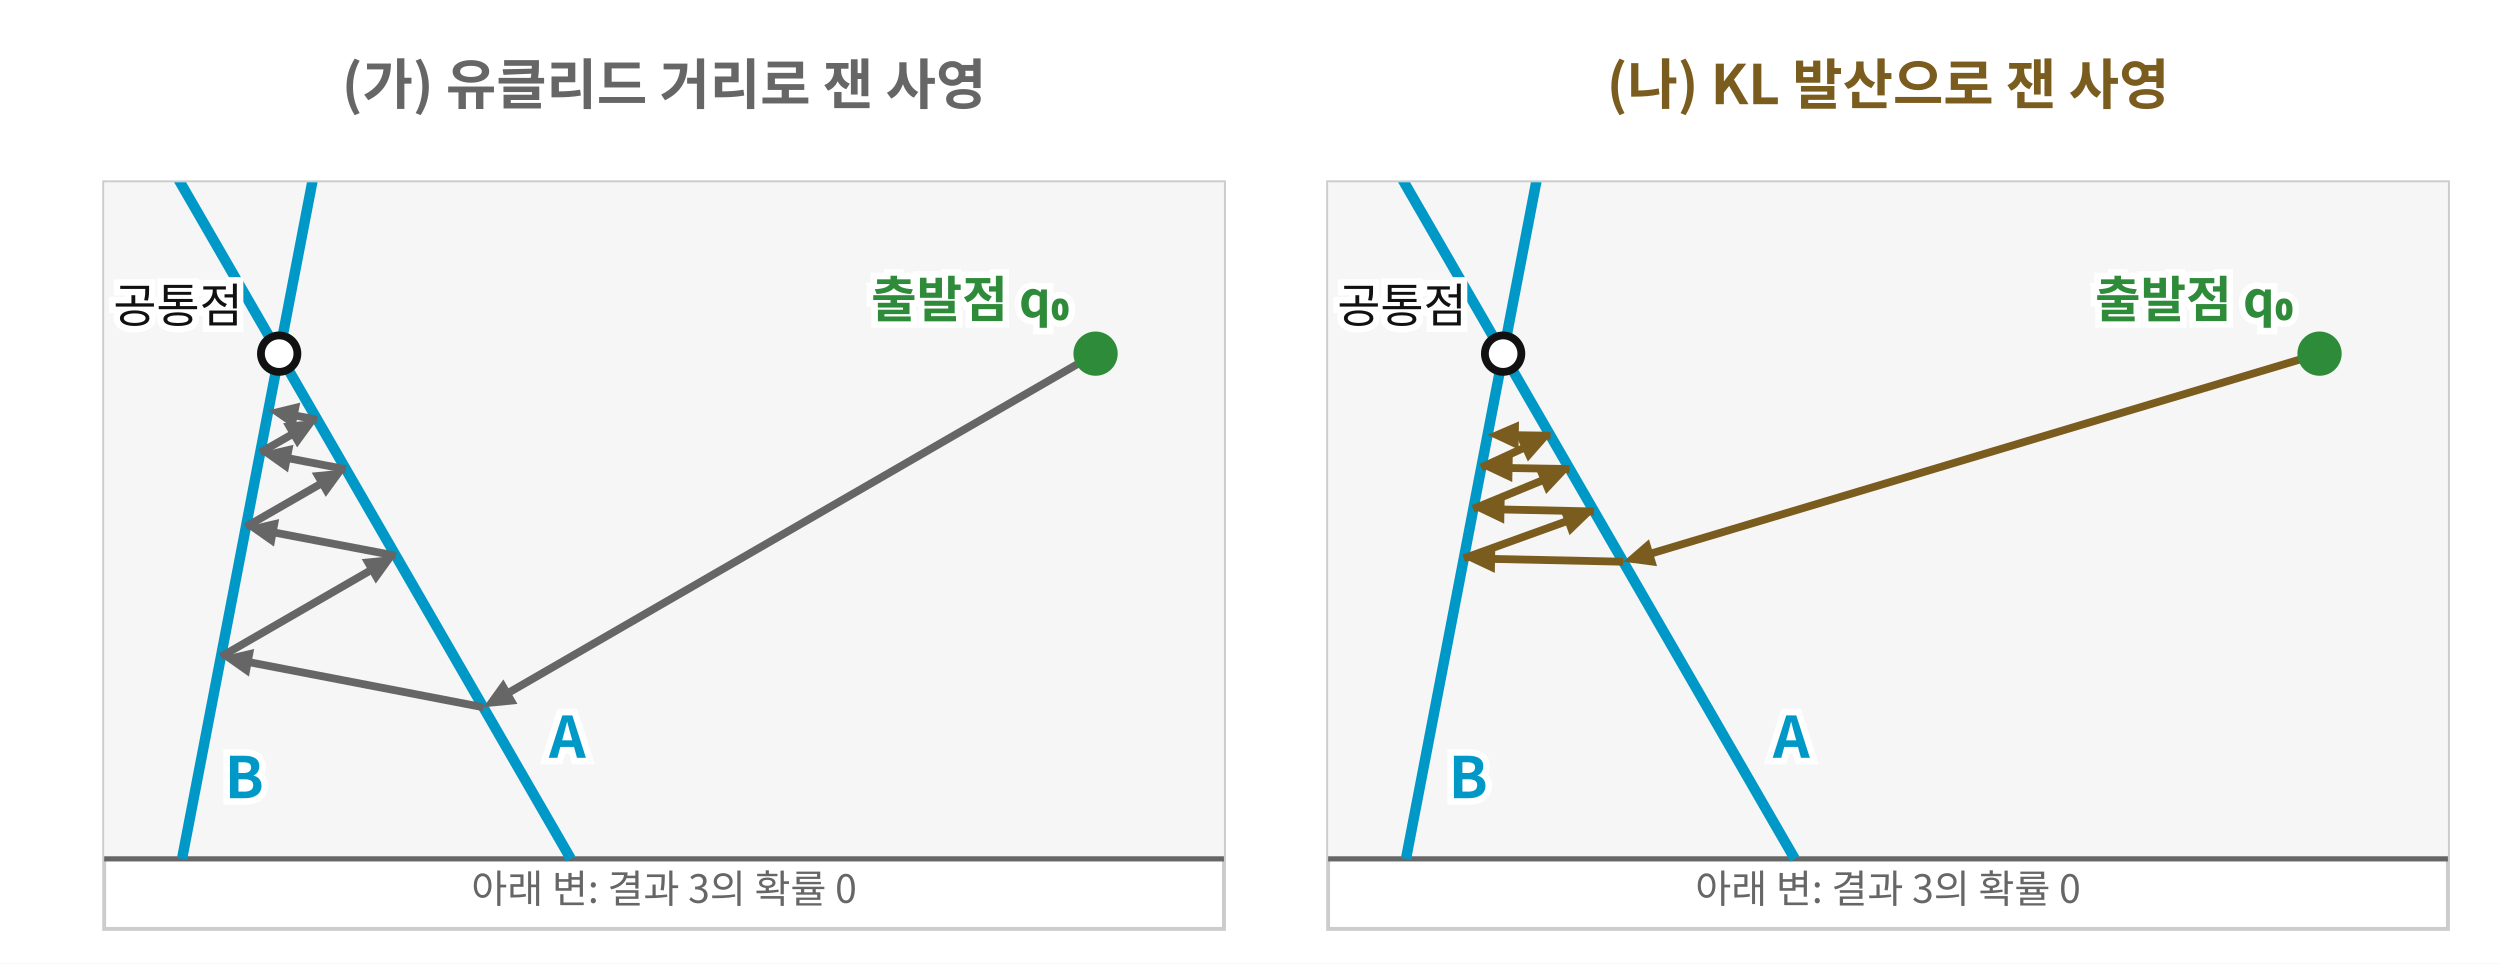
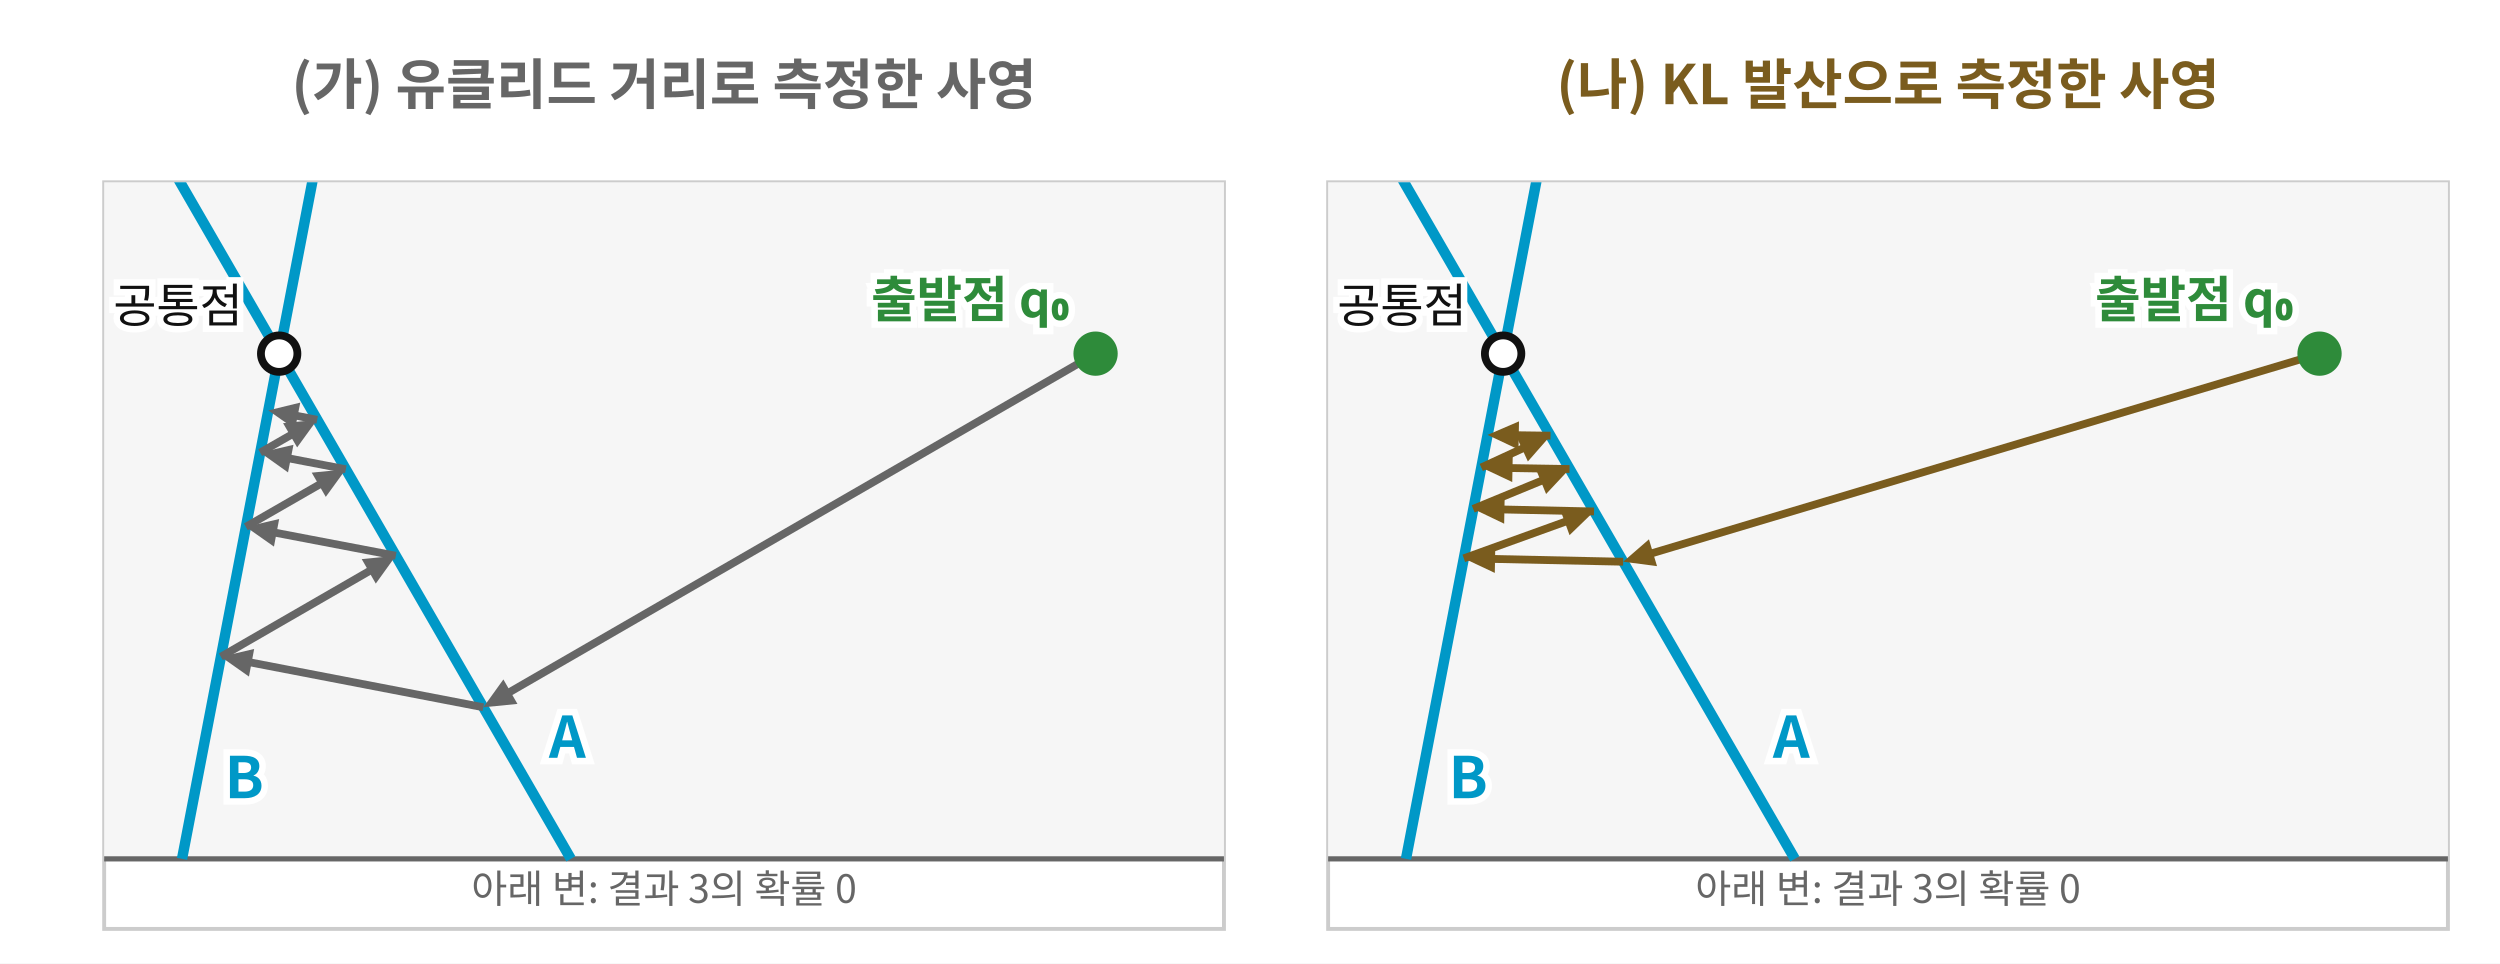
<svg xmlns="http://www.w3.org/2000/svg" viewBox="0 0 960 370" width="960" height="370">
  <rect width="960" height="370" fill="#fff" />
  <g font-family="'Noto Sans KR','Noto Sans CJK KR',sans-serif" fill="#111">
    <clipPath id="ca">
      <rect x="40" y="70" width="430" height="286.7" />
    </clipPath>
    <rect x="40" y="70" width="430" height="286.7" fill="none" stroke="#ccc" stroke-width="1.5" />
    <g clip-path="url(#ca)">
      <polygon points="-228.7,329.8 667.1,329.8 219.2,-446.0" fill="#f6f6f6" stroke="#666" stroke-width="2" />
      <line x1="219.2" y1="329.8" x2="-4.8" y2="-58.1" stroke="#0098c7" stroke-width="4" />
      <line x1="219.2" y1="-446.0" x2="69.9" y2="329.8" stroke="#0098c7" stroke-width="4" />
      <line x1="420.7" y1="135.8" x2="193.9" y2="266.8" stroke="#666" stroke-width="3" />
      <polygon points="185.6,271.6 193.3,260.9 198.7,270.3" fill="#666" />
      <line x1="185.6" y1="271.6" x2="94.2" y2="254.0" stroke="#666" stroke-width="3" />
      <polygon points="84.8,252.2 97.6,249.2 95.6,259.8" fill="#666" />
      <line x1="84.8" y1="252.2" x2="143.7" y2="218.2" stroke="#666" stroke-width="3" />
      <polygon points="152.0,213.4 144.3,224.1 138.9,214.7" fill="#666" />
      <line x1="152.0" y1="213.4" x2="103.8" y2="204.2" stroke="#666" stroke-width="3" />
      <polygon points="94.4,202.3 107.2,199.3 105.2,209.9" fill="#666" />
      <line x1="94.4" y1="202.3" x2="124.5" y2="185.0" stroke="#666" stroke-width="3" />
      <polygon points="132.8,180.2 125.1,190.8 119.7,181.5" fill="#666" />
      <line x1="132.8" y1="180.2" x2="109.3" y2="175.7" stroke="#666" stroke-width="3" />
      <polygon points="99.9,173.8 112.7,170.8 110.6,181.4" fill="#666" />
      <line x1="99.9" y1="173.8" x2="113.5" y2="166.0" stroke="#666" stroke-width="3" />
      <polygon points="121.8,161.2 114.1,171.8 108.7,162.5" fill="#666" />
      <line x1="121.8" y1="161.2" x2="112.0" y2="159.3" stroke="#666" stroke-width="3" />
      <polygon points="103.0,157.6 115.3,154.6 113.3,164.8" fill="#666" />
    </g>
    <text x="210.8" y="291.0" font-size="22" font-weight="700" text-anchor="start" fill="#0098c7" stroke="#fff" stroke-width="5" paint-order="stroke">A</text>
    <text x="86.3" y="306.5" font-size="22" font-weight="700" text-anchor="start" fill="#0098c7" stroke="#fff" stroke-width="5" paint-order="stroke">B</text>
    <circle cx="420.7" cy="135.8" r="7" fill="#2e8b3a" stroke="#2e8b3a" stroke-width="3" />
    <text x="410.7" y="121.8" font-size="19" font-weight="700" text-anchor="end" fill="#2e8b3a" stroke="#fff" stroke-width="5" paint-order="stroke">출발점 q₀</text>
    <circle cx="107.2" cy="135.8" r="7" fill="#fff" stroke="#111" stroke-width="3" />
    <text x="93.2" y="123.8" font-size="18" font-weight="400" text-anchor="end" fill="#111" stroke="#fff" stroke-width="5" paint-order="stroke">공통점</text>
    <text x="255.0" y="346.7" font-size="15" font-weight="400" text-anchor="middle" fill="#666" stroke="#fff" stroke-width="5" paint-order="stroke">아래 변: 결과 3의 확률 0</text>
-     <text x="255.0" y="40.0" font-size="21" font-weight="700" text-anchor="middle" fill="#666" stroke="#fff" stroke-width="5" paint-order="stroke">(가) 유클리드 거리로 잰 사영</text>
+     <text x="255.0" y="40.0" font-size="21" font-weight="700" text-anchor="middle" fill="#666" stroke="#fff" stroke-width="5" paint-order="stroke">(가) 유클리드 거리로 측정한 사영</text>
    <clipPath id="cb">
      <rect x="510" y="70" width="430" height="286.7" />
    </clipPath>
    <rect x="510" y="70" width="430" height="286.7" fill="none" stroke="#ccc" stroke-width="1.5" />
    <g clip-path="url(#cb)">
      <polygon points="241.3,329.8 1137.1,329.8 689.2,-446.0" fill="#f6f6f6" stroke="#666" stroke-width="2" />
      <line x1="689.2" y1="329.8" x2="465.2" y2="-58.1" stroke="#0098c7" stroke-width="4" />
      <line x1="689.2" y1="-446.0" x2="539.9" y2="329.8" stroke="#0098c7" stroke-width="4" />
      <line x1="890.7" y1="135.8" x2="632.5" y2="213.0" stroke="#7a5c1e" stroke-width="3" />
      <polygon points="623.3,215.7 633.2,207.1 636.3,217.4" fill="#7a5c1e" />
      <line x1="623.3" y1="215.7" x2="571.7" y2="214.6" stroke="#7a5c1e" stroke-width="3" />
      <polygon points="562.1,214.4 574.2,209.2 574.0,220.0" fill="#7a5c1e" />
      <line x1="562.1" y1="214.4" x2="603.1" y2="199.6" stroke="#7a5c1e" stroke-width="3" />
      <polygon points="612.1,196.4 602.7,205.5 599.0,195.3" fill="#7a5c1e" />
      <line x1="612.1" y1="196.4" x2="575.3" y2="195.6" stroke="#7a5c1e" stroke-width="3" />
      <polygon points="565.7,195.4 577.8,190.3 577.6,201.1" fill="#7a5c1e" />
      <line x1="565.7" y1="195.4" x2="593.9" y2="183.8" stroke="#7a5c1e" stroke-width="3" />
      <polygon points="602.7,180.1 593.7,189.7 589.6,179.7" fill="#7a5c1e" />
      <line x1="602.7" y1="180.1" x2="578.4" y2="179.7" stroke="#7a5c1e" stroke-width="3" />
      <polygon points="568.8,179.5 580.9,174.3 580.7,185.1" fill="#7a5c1e" />
      <line x1="568.8" y1="179.5" x2="586.6" y2="171.3" stroke="#7a5c1e" stroke-width="3" />
      <polygon points="595.4,167.3 586.7,177.2 582.2,167.4" fill="#7a5c1e" />
      <line x1="595.4" y1="167.3" x2="580.8" y2="167.1" stroke="#7a5c1e" stroke-width="3" />
      <polygon points="571.2,167.0 583.3,161.8 583.1,172.6" fill="#7a5c1e" />
    </g>
    <text x="680.8" y="291.0" font-size="22" font-weight="700" text-anchor="start" fill="#0098c7" stroke="#fff" stroke-width="5" paint-order="stroke">A</text>
    <text x="556.3" y="306.5" font-size="22" font-weight="700" text-anchor="start" fill="#0098c7" stroke="#fff" stroke-width="5" paint-order="stroke">B</text>
    <circle cx="890.7" cy="135.8" r="7" fill="#2e8b3a" stroke="#2e8b3a" stroke-width="3" />
    <text x="880.7" y="121.8" font-size="19" font-weight="700" text-anchor="end" fill="#2e8b3a" stroke="#fff" stroke-width="5" paint-order="stroke">출발점 q₀</text>
    <circle cx="577.2" cy="135.8" r="7" fill="#fff" stroke="#111" stroke-width="3" />
    <text x="563.2" y="123.8" font-size="18" font-weight="400" text-anchor="end" fill="#111" stroke="#fff" stroke-width="5" paint-order="stroke">공통점</text>
    <text x="725.0" y="346.7" font-size="15" font-weight="400" text-anchor="middle" fill="#666" stroke="#fff" stroke-width="5" paint-order="stroke">아래 변: 결과 3의 확률 0</text>
-     <text x="725.0" y="40.0" font-size="21" font-weight="700" text-anchor="middle" fill="#7a5c1e" stroke="#fff" stroke-width="5" paint-order="stroke">(나) KL 발산으로 잰 사영</text>
+     <text x="725.0" y="40.0" font-size="21" font-weight="700" text-anchor="middle" fill="#7a5c1e" stroke="#fff" stroke-width="5" paint-order="stroke">(나) KL 발산으로 측정한 사영</text>
  </g>
</svg>
